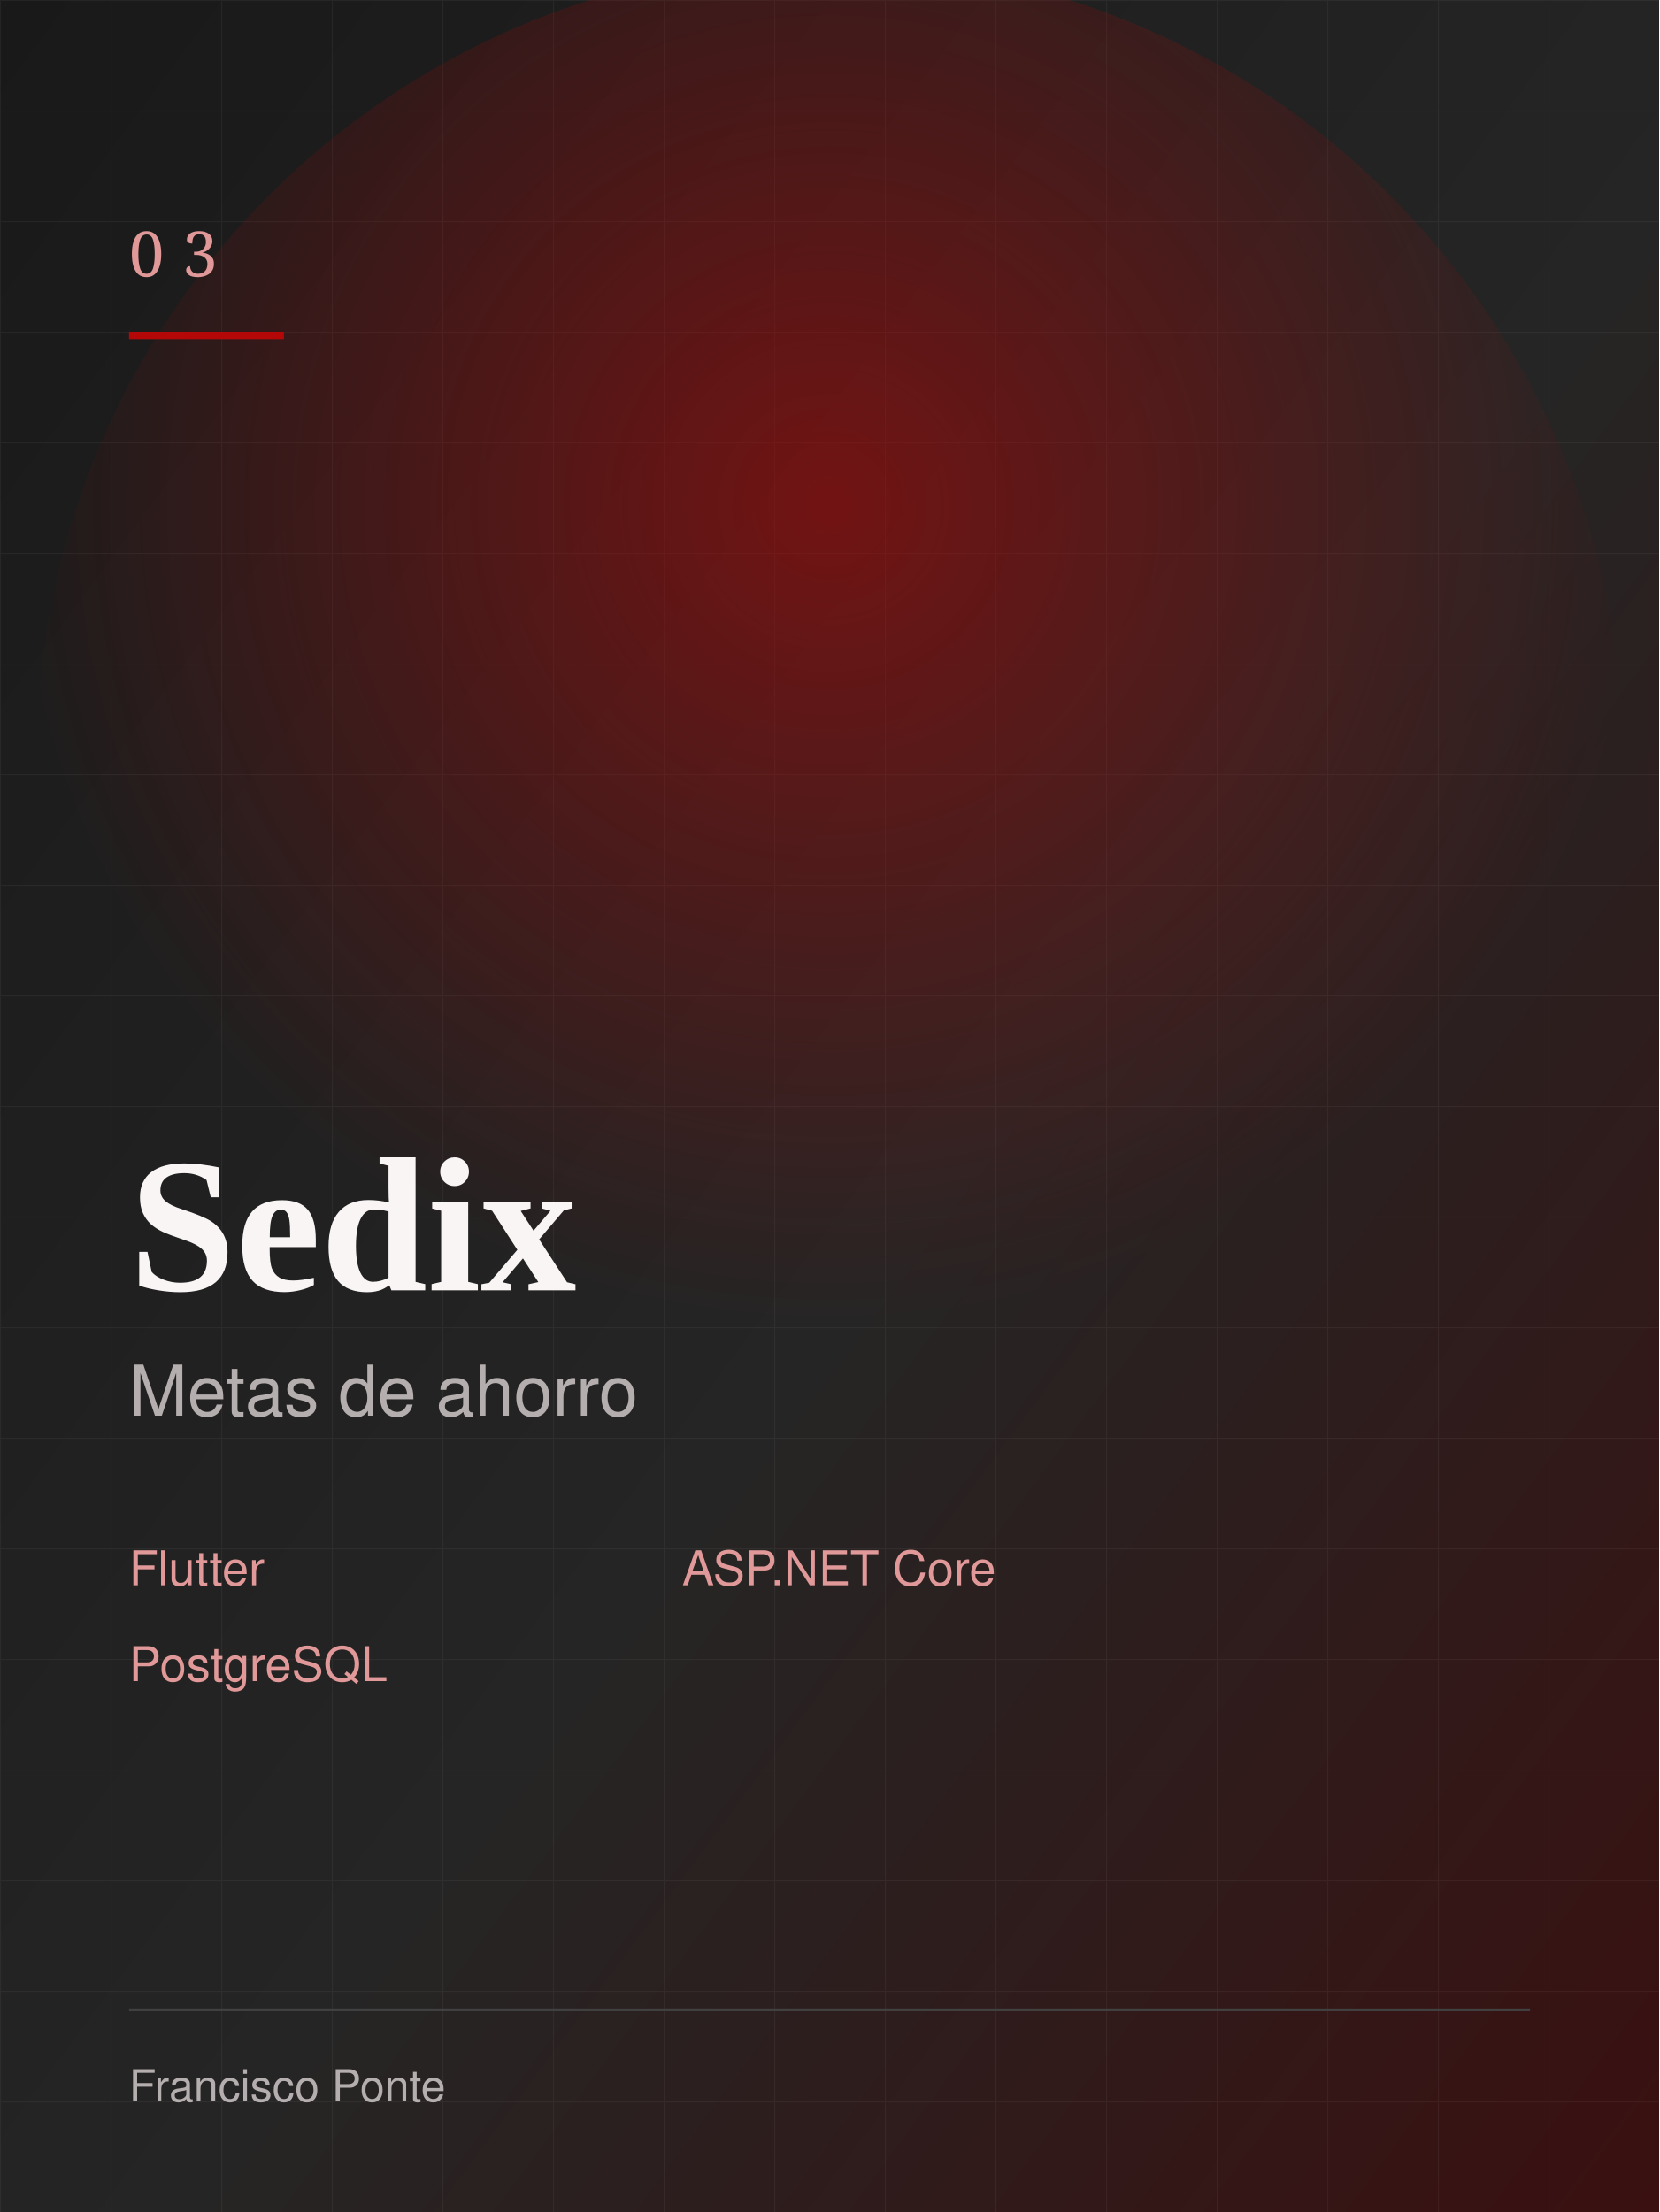
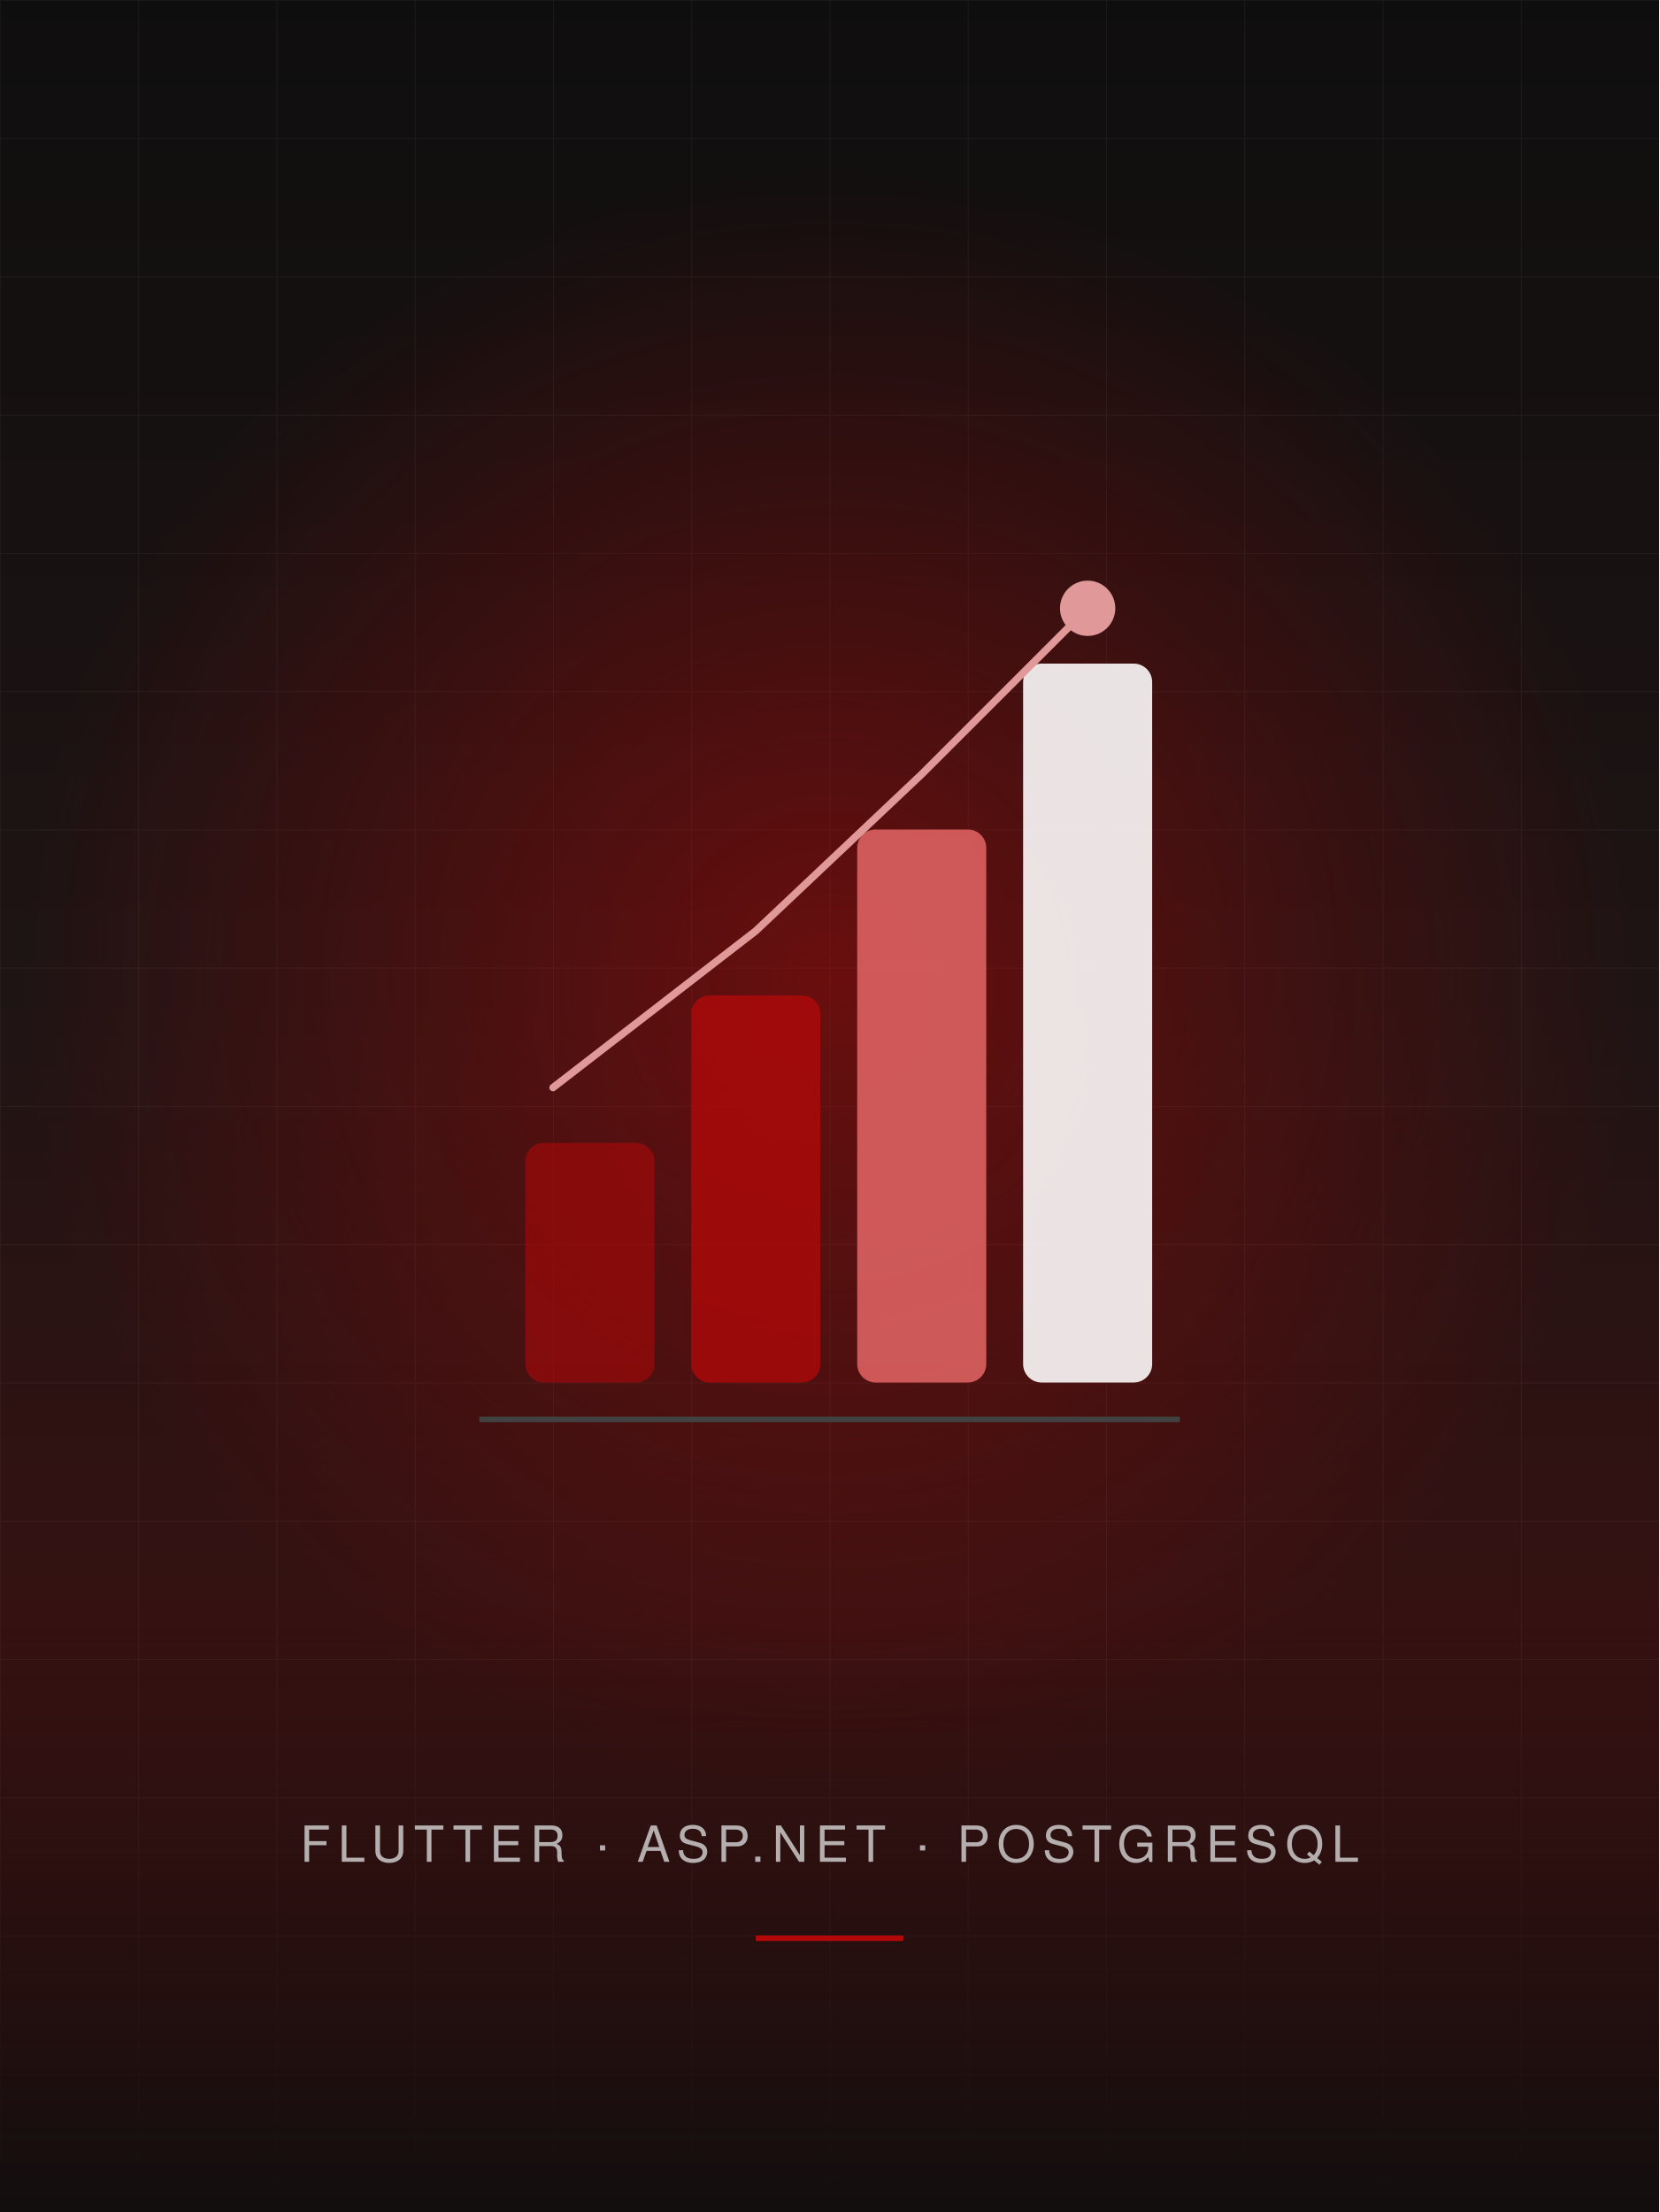
- <svg xmlns="http://www.w3.org/2000/svg" viewBox="0 0 900 1200" width="900" height="1200" role="img" aria-label="Sedix: Metas de ahorro">
+ <svg xmlns="http://www.w3.org/2000/svg" viewBox="0 0 900 1200" width="900" height="1200" role="img" aria-label="Metas de ahorro personal">
  <defs>
-     <linearGradient id="fondo" x1="0" y1="0" x2="1" y2="1">
-       <stop offset="0%" stop-color="#1a1919" />
-       <stop offset="55%" stop-color="#262525" />
-       <stop offset="100%" stop-color="#3a1010" />
+     <linearGradient id="fondo" x1="0" y1="0" x2="0" y2="1">
+       <stop offset="0%" stop-color="#0f0e0e" />
+       <stop offset="45%" stop-color="#1f1414" />
+       <stop offset="100%" stop-color="#4a0f0f" />
    </linearGradient>
-     <radialGradient id="halo" cx="50%" cy="34%" r="52%">
-       <stop offset="0%" stop-color="#b40808" stop-opacity="0.55" />
+     <radialGradient id="halo" cx="50%" cy="47%" r="46%">
+       <stop offset="0%" stop-color="#b40808" stop-opacity="0.5" />
      <stop offset="100%" stop-color="#b40808" stop-opacity="0" />
    </radialGradient>
-     <pattern id="rejilla" width="60" height="60" patternUnits="userSpaceOnUse">
-       <path d="M60 0H0V60" fill="none" stroke="#f9f5f5" stroke-opacity="0.05" stroke-width="1" />
+     <linearGradient id="pie" x1="0" y1="0" x2="0" y2="1">
+       <stop offset="0%" stop-color="#0f0e0e" stop-opacity="0" />
+       <stop offset="100%" stop-color="#0f0e0e" stop-opacity="0.95" />
+     </linearGradient>
+     <pattern id="rejilla" width="75" height="75" patternUnits="userSpaceOnUse">
+       <path d="M75 0H0V75" fill="none" stroke="#f9f5f5" stroke-opacity="0.045" stroke-width="1" />
    </pattern>
  </defs>
  <rect width="900" height="1200" fill="url(#fondo)" />
  <rect width="900" height="1200" fill="url(#rejilla)" />
-   <circle cx="450" cy="410" r="430" fill="url(#halo)" />
-   <text x="70" y="150" font-family="Georgia, serif" font-size="34" fill="#e19898" letter-spacing="10">03</text>
-   <rect x="70" y="180" width="84" height="4" fill="#b40808" />
-   <text x="70" y="700" font-family="Georgia, 'Times New Roman', serif" font-size="104" font-weight="700" fill="#f9f5f5">Sedix</text>
-   <text x="70" y="768" font-family="Helvetica, Arial, sans-serif" font-size="38" fill="#b5aeae">Metas de ahorro</text>
-   <g font-family="Helvetica, Arial, sans-serif" font-size="26" fill="#e19898">
-     <text x="70" y="860">Flutter</text>
-     <text x="370" y="860">ASP.NET Core</text>
-     <text x="70" y="912">PostgreSQL</text>
+   <circle cx="450" cy="560" r="470" fill="url(#halo)" />
+   <g>
+     <rect x="285" y="620" width="70" height="130" rx="10" fill="#b40808" opacity="0.55" />
+     <rect x="375" y="540" width="70" height="210" rx="10" fill="#b40808" opacity="0.75" />
+     <rect x="465" y="450" width="70" height="300" rx="10" fill="#dc6060" opacity="0.9" />
+     <rect x="555" y="360" width="70" height="390" rx="10" fill="#f9f5f5" opacity="0.92" />
+     <path d="M300 590 L410 505 L500 420 L590 330" fill="none" stroke="#e19898" stroke-width="4" stroke-linecap="round" stroke-linejoin="round" />
+     <circle cx="590" cy="330" r="15" fill="#e19898" />
+     <line x1="260" y1="770" x2="640" y2="770" stroke="#424141" stroke-width="3" />
  </g>
-   <rect x="70" y="1090" width="760" height="1" fill="#424141" />
-   <text x="70" y="1140" font-family="Helvetica, Arial, sans-serif" font-size="24" fill="#b5aeae">Francisco Ponte</text>
+   <rect x="0" y="880" width="900" height="320" fill="url(#pie)" />
+   <text x="450" y="1010" text-anchor="middle" font-family="Helvetica, Arial, sans-serif" font-size="27" letter-spacing="4" fill="#b5aeae">FLUTTER · ASP.NET · POSTGRESQL</text>
+   <rect x="410" y="1050" width="80" height="3" fill="#b40808" />
</svg>
